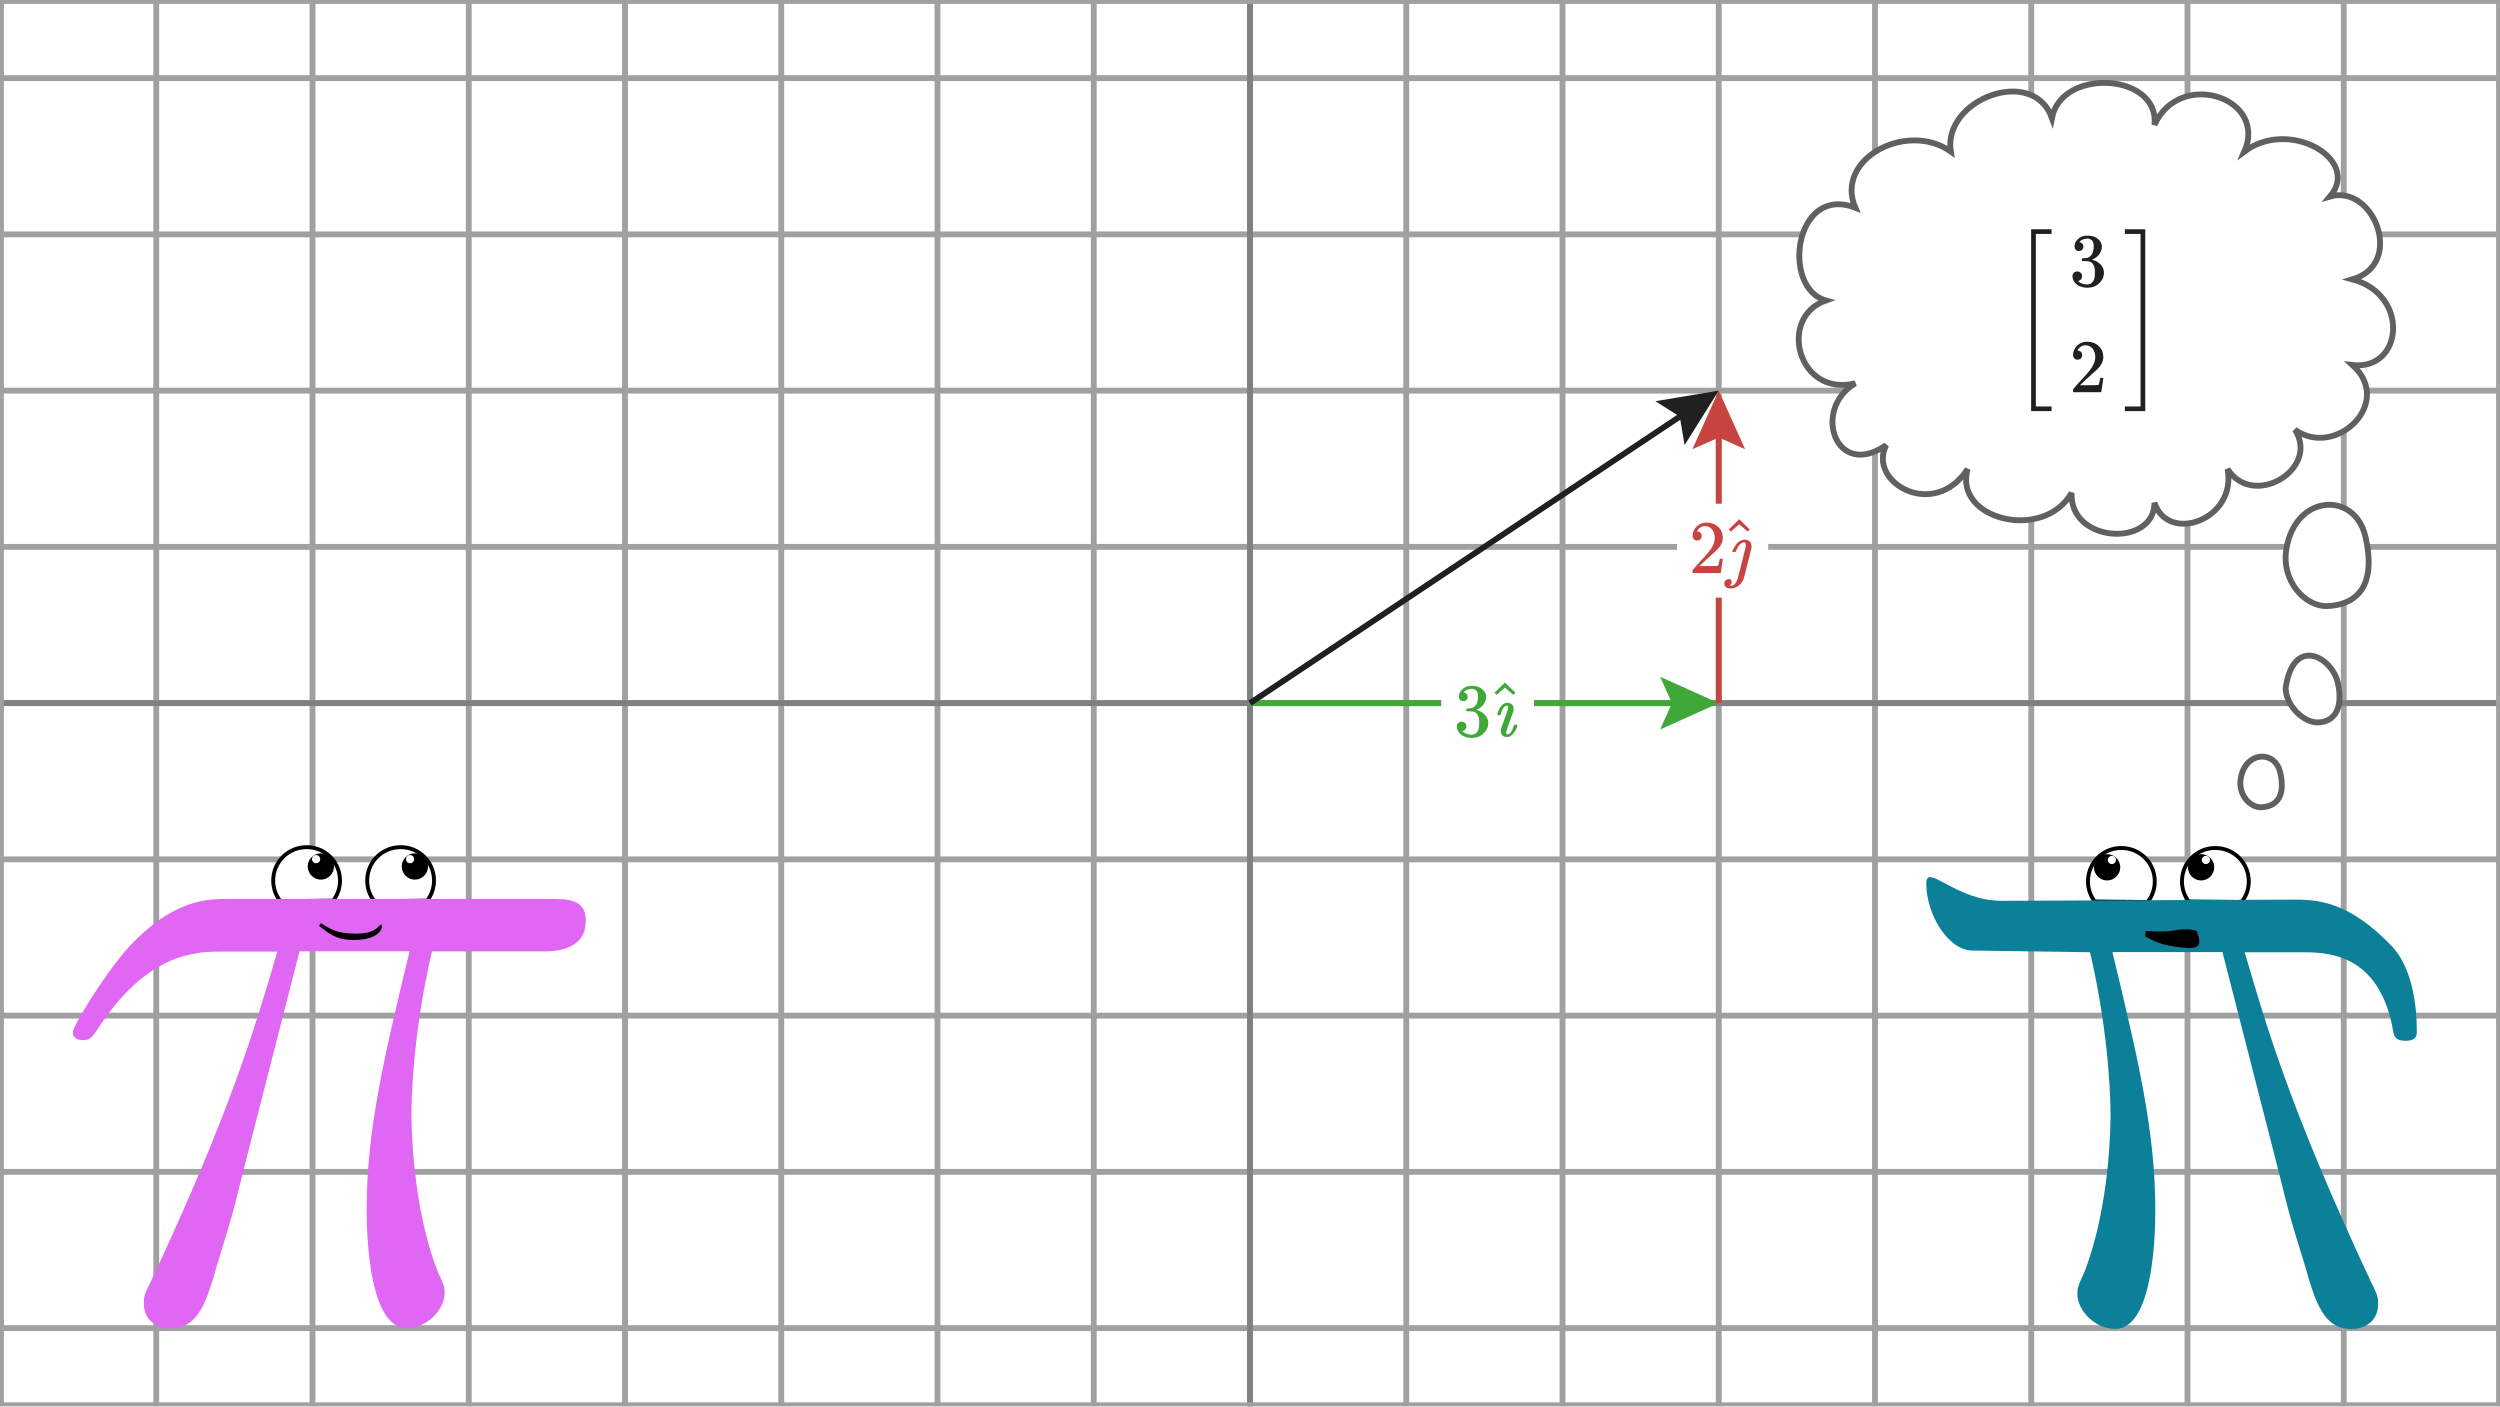
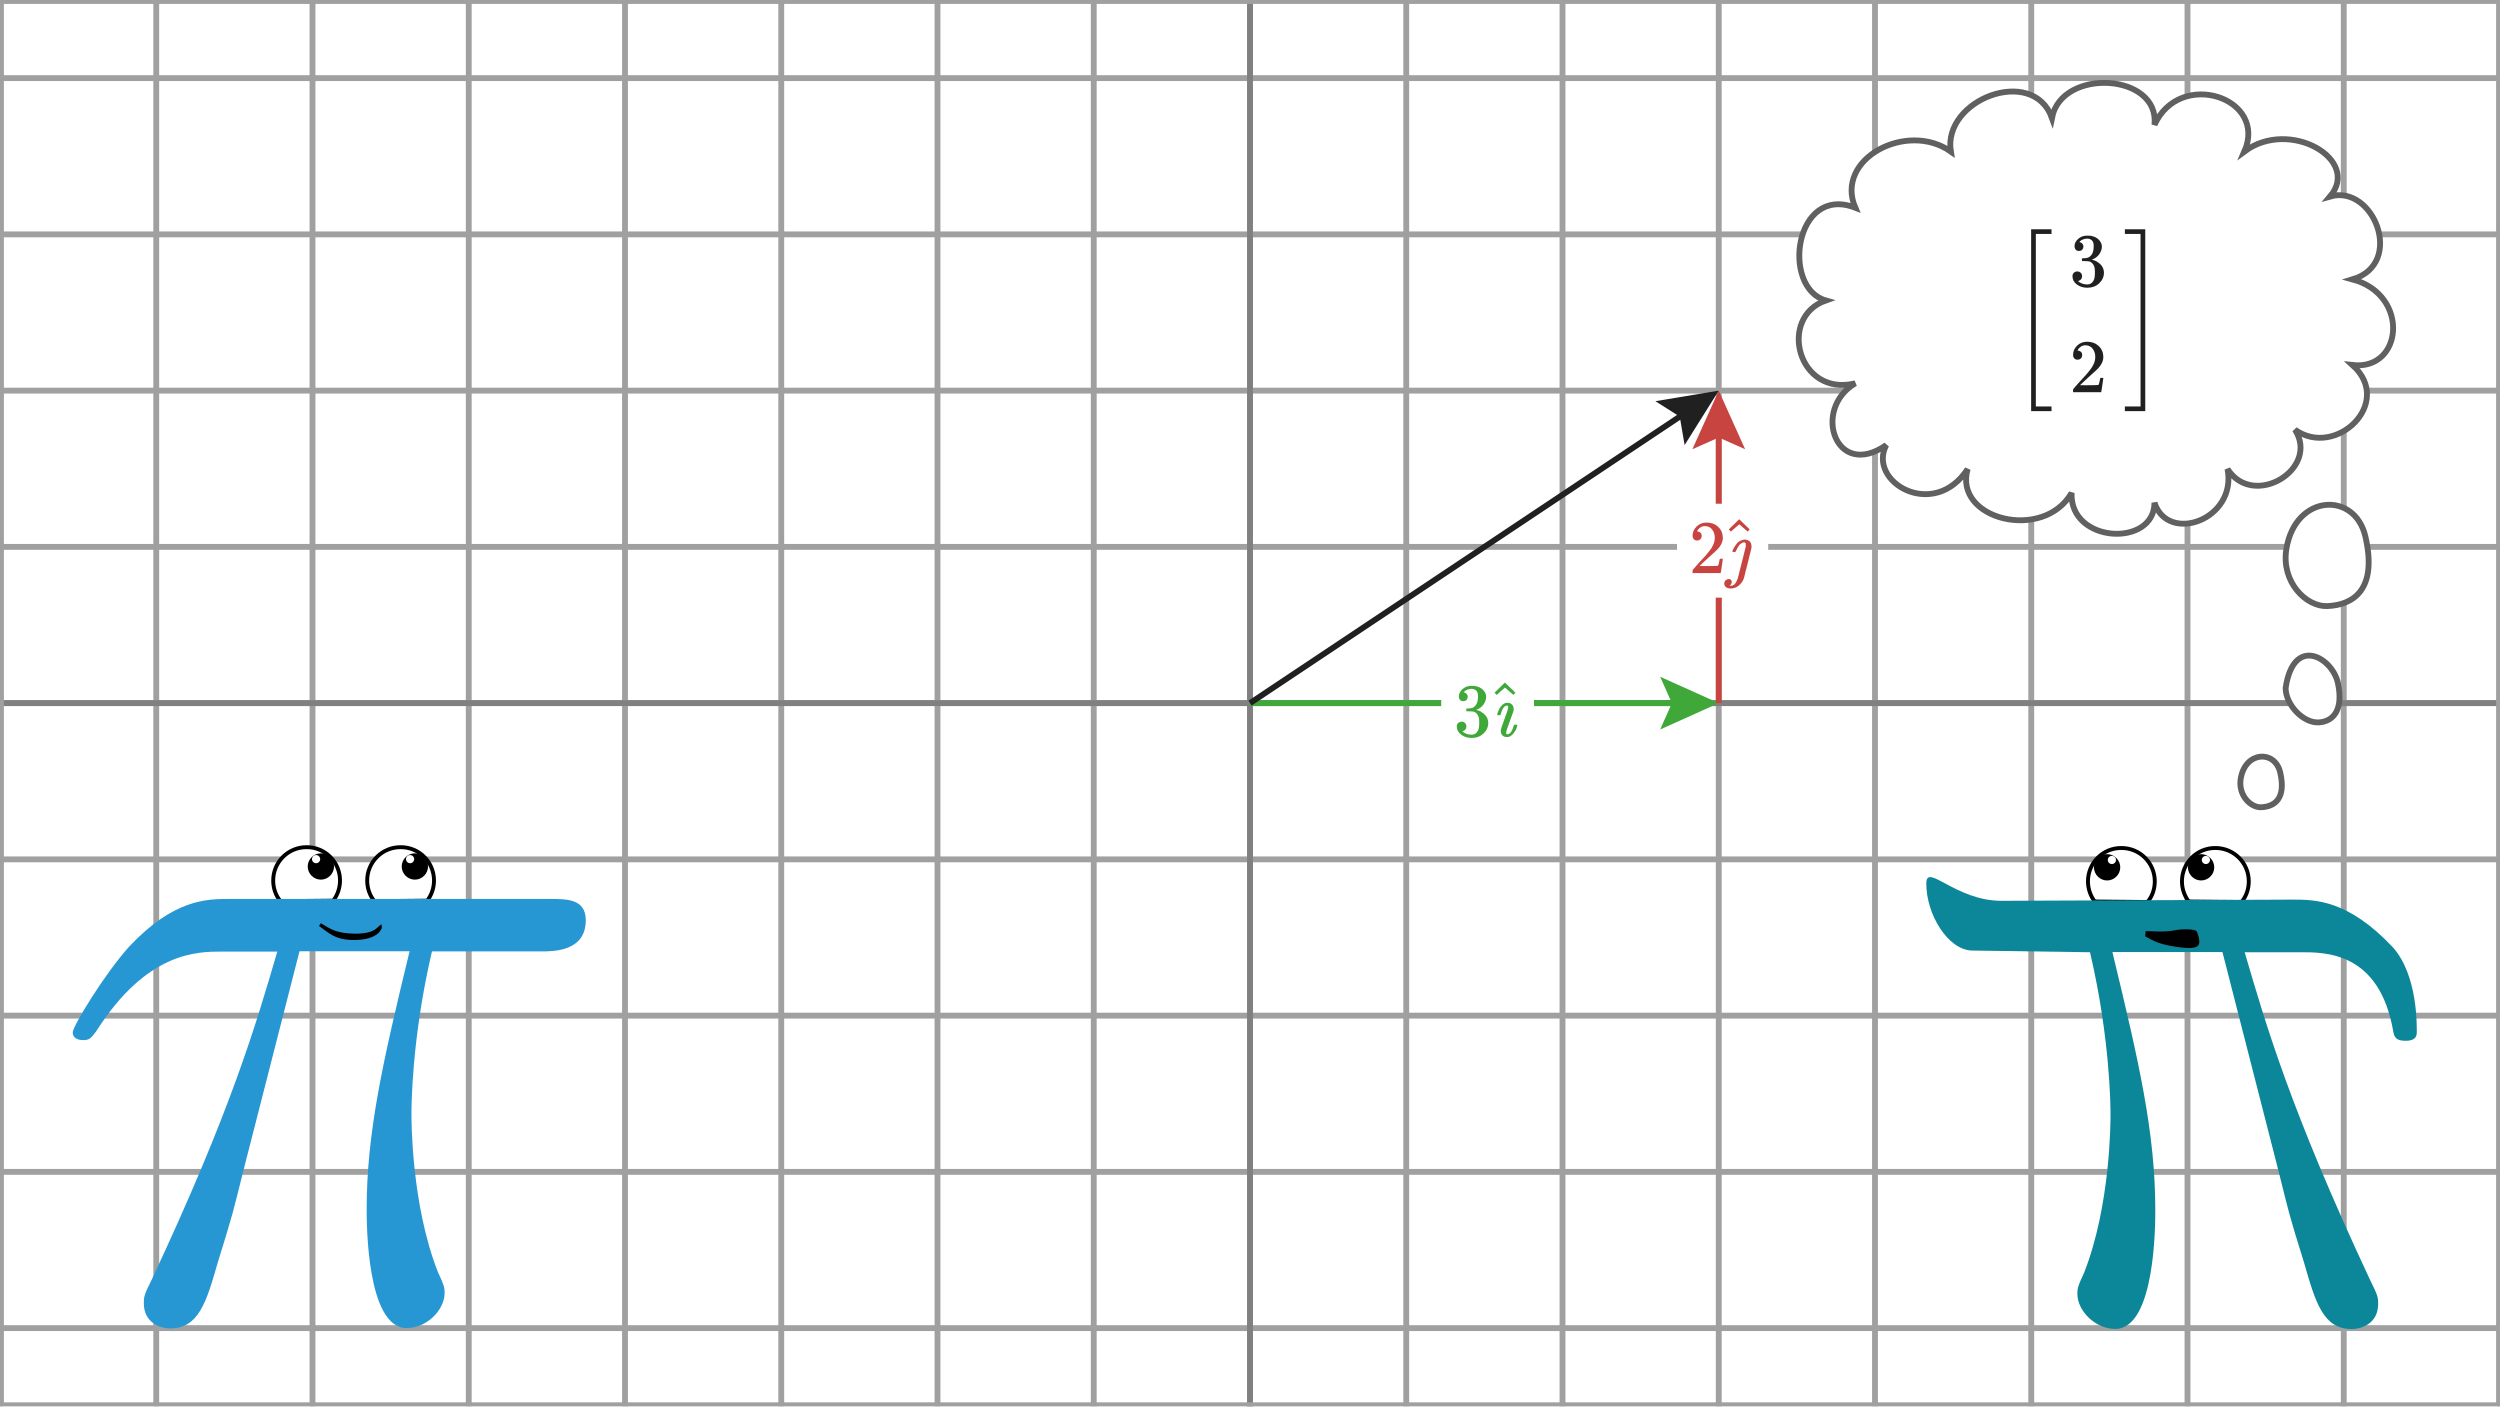
<svg xmlns="http://www.w3.org/2000/svg" width="640" height="360" viewBox="0 0 640 360" fill="none">
  <g clip-path="url(#clip0_1365_11377)">
    <path d="M640 0H0V360H640V0Z" fill="white" />
    <g clip-path="url(#clip1_1365_11377)">
      <path d="M0 20H640" stroke="#A0A0A0" stroke-width="1.5" />
      <path d="M0 60H640" stroke="#A0A0A0" stroke-width="1.5" />
      <path d="M0 100H640" stroke="#A0A0A0" stroke-width="1.5" />
      <path d="M0 140H640" stroke="#A0A0A0" stroke-width="1.5" />
      <path d="M0 180H640" stroke="#A0A0A0" stroke-width="1.5" />
      <path d="M0 220H640" stroke="#A0A0A0" stroke-width="1.5" />
      <path d="M0 260H640" stroke="#A0A0A0" stroke-width="1.5" />
      <path d="M0 300H640" stroke="#A0A0A0" stroke-width="1.5" />
      <path d="M0 340H640" stroke="#A0A0A0" stroke-width="1.5" />
      <path d="M0 0V360" stroke="#A0A0A0" stroke-width="1.5" />
      <path d="M40 0V360" stroke="#A0A0A0" stroke-width="1.5" />
      <path d="M80 0V360" stroke="#A0A0A0" stroke-width="1.5" />
      <path d="M120 0V360" stroke="#A0A0A0" stroke-width="1.5" />
      <path d="M160 0V360" stroke="#A0A0A0" stroke-width="1.5" />
      <path d="M200 0V360" stroke="#A0A0A0" stroke-width="1.5" />
      <path d="M240 0V360" stroke="#A0A0A0" stroke-width="1.5" />
      <path d="M280 0V360" stroke="#A0A0A0" stroke-width="1.5" />
      <path d="M320 0V360" stroke="#A0A0A0" stroke-width="1.5" />
      <path d="M360 0V360" stroke="#A0A0A0" stroke-width="1.5" />
      <path d="M400 0V360" stroke="#A0A0A0" stroke-width="1.5" />
      <path d="M440 0V360" stroke="#A0A0A0" stroke-width="1.5" />
      <path d="M480 0V360" stroke="#A0A0A0" stroke-width="1.5" />
      <path d="M520 0V360" stroke="#A0A0A0" stroke-width="1.5" />
      <path d="M560 0V360" stroke="#A0A0A0" stroke-width="1.5" />
      <path d="M600 0V360" stroke="#A0A0A0" stroke-width="1.5" />
      <path d="M640 0V360" stroke="#A0A0A0" stroke-width="1.5" />
    </g>
    <path d="M0 180H640" stroke="#808080" stroke-width="1.5" />
    <path d="M320 0V360" stroke="#808080" stroke-width="1.5" />
    <path d="M640 0H0V360H640V0Z" stroke="#A0A0A0" stroke-width="2" />
    <path d="M425 173.25L440 180L425 186.75L428 180L425 173.25Z" fill="#40A839" />
    <path d="M320 180H436" stroke="#40A839" stroke-width="1.5" />
    <path d="M433.25 115L440 100L446.75 115L440 112L433.25 115Z" fill="#C74440" />
    <path d="M440 180V104" stroke="#C74440" stroke-width="1.5" />
    <path d="M423.775 102.704L440 100L431.263 113.937L430.015 106.656L423.775 102.704Z" fill="#202020" />
    <path d="M320 180L436.672 102.219" stroke="#202020" stroke-width="1.5" />
    <path d="M452.657 128.954H429.318V152.998H452.657V128.954Z" fill="white" />
    <g clip-path="url(#clip2_1365_11377)">
      <path d="M434.446 138.375C434.097 138.375 433.818 138.259 433.611 138.026C433.404 137.793 433.301 137.508 433.301 137.172C433.301 136.253 433.644 135.457 434.33 134.785C435.015 134.112 435.869 133.775 436.891 133.775C438.069 133.775 439.052 134.138 439.841 134.862C440.631 135.587 441.032 136.525 441.045 137.676C441.045 138.233 440.915 138.763 440.657 139.268C440.398 139.772 440.087 140.212 439.725 140.588C439.363 140.963 438.845 141.442 438.172 142.024C437.707 142.425 437.06 143.02 436.232 143.809L435.086 144.896L436.561 144.916C438.593 144.916 439.673 144.883 439.803 144.819C439.893 144.793 440.048 144.217 440.268 143.091V143.033H441.045V143.091C441.032 143.13 440.948 143.719 440.792 144.857C440.637 145.996 440.54 146.591 440.501 146.643V146.701H433.301V146.332V146.1C433.301 146.009 433.34 145.912 433.417 145.808C433.495 145.705 433.689 145.478 434 145.129C434.375 144.715 434.698 144.353 434.97 144.042C435.086 143.913 435.306 143.674 435.63 143.324C435.953 142.975 436.173 142.735 436.29 142.606C436.406 142.477 436.594 142.263 436.853 141.966C437.111 141.668 437.293 141.448 437.396 141.306C437.5 141.163 437.648 140.969 437.842 140.723C438.036 140.478 438.172 140.271 438.25 140.102C438.328 139.934 438.425 139.747 438.541 139.54C438.658 139.333 438.742 139.126 438.793 138.919C438.845 138.711 438.89 138.517 438.929 138.336C438.968 138.155 438.987 137.942 438.987 137.696C438.987 136.881 438.768 136.175 438.328 135.58C437.888 134.985 437.26 134.688 436.445 134.688C436.018 134.688 435.643 134.798 435.319 135.017C434.996 135.237 434.769 135.451 434.64 135.658C434.511 135.865 434.446 135.988 434.446 136.027C434.446 136.04 434.478 136.046 434.543 136.046C434.776 136.046 435.015 136.137 435.261 136.318C435.507 136.499 435.63 136.797 435.63 137.211C435.63 137.534 435.526 137.806 435.319 138.026C435.112 138.246 434.821 138.362 434.446 138.375Z" fill="#C74440" />
      <path d="M443.49 141.189C443.49 141.189 443.49 141.17 443.49 141.131C443.49 141.092 443.529 140.976 443.607 140.781C443.684 140.587 443.814 140.342 443.995 140.044C444.176 139.746 444.383 139.449 444.616 139.151C444.849 138.854 445.153 138.614 445.528 138.433C445.903 138.252 446.291 138.148 446.693 138.123C447.119 138.148 447.508 138.291 447.857 138.549C448.206 138.808 448.381 139.261 448.381 139.908V140.257L447.43 144.1C447.288 144.644 447.126 145.271 446.945 145.983C446.764 146.694 446.634 147.225 446.557 147.574C446.479 147.924 446.427 148.105 446.401 148.118C446.181 148.765 445.774 149.347 445.179 149.864C444.584 150.382 443.885 150.647 443.083 150.66C442.487 150.66 442.041 150.511 441.743 150.214C441.523 149.994 441.414 149.729 441.414 149.418C441.414 149.056 441.53 148.771 441.763 148.564C441.996 148.357 442.261 148.247 442.559 148.234C442.83 148.234 443.024 148.312 443.141 148.467C443.257 148.622 443.322 148.771 443.335 148.913C443.335 149.327 443.154 149.664 442.791 149.923L442.889 149.942H443.18H443.199C443.872 149.942 444.422 149.34 444.849 148.137C444.888 148.021 445.23 146.675 445.877 144.1C446.524 141.525 446.867 140.147 446.906 139.966C446.919 139.889 446.925 139.74 446.925 139.52C446.925 139.365 446.919 139.248 446.906 139.171C446.893 139.093 446.854 139.022 446.79 138.957C446.725 138.892 446.628 138.854 446.498 138.841C446.162 138.841 445.806 139.015 445.431 139.365C445.198 139.598 445.004 139.863 444.849 140.16C444.693 140.458 444.571 140.71 444.48 140.917C444.389 141.124 444.331 141.241 444.305 141.267C444.279 141.293 444.157 141.305 443.937 141.305H443.607C443.529 141.228 443.49 141.17 443.49 141.131V141.189Z" fill="#C74440" />
      <path d="M442.578 135.522L445.237 132.921L445.392 133.077C447.074 134.681 447.915 135.496 447.915 135.522L447.411 136.085C447.385 136.072 447.01 135.749 446.285 135.115L445.256 134.222L444.189 135.134C444.021 135.276 443.852 135.425 443.684 135.58C443.516 135.736 443.38 135.859 443.277 135.949L443.121 136.066C443.096 136.091 442.999 136.001 442.83 135.794L442.578 135.522Z" fill="#C74440" />
    </g>
    <path d="M392.707 170.761H368.951V191.191H392.707V170.761Z" fill="white" />
    <g clip-path="url(#clip3_1365_11377)">
      <path d="M374.586 179.502C374.237 179.502 373.965 179.392 373.771 179.172C373.577 178.952 373.474 178.667 373.461 178.318C373.461 177.606 373.771 176.972 374.392 176.416C375.013 175.86 375.764 175.581 376.644 175.581C377.096 175.581 377.381 175.588 377.497 175.601C378.455 175.756 379.186 176.099 379.69 176.629C380.195 177.16 380.454 177.736 380.467 178.357C380.467 179.029 380.247 179.683 379.807 180.317C379.367 180.951 378.759 181.41 377.983 181.695L377.924 181.733C377.924 181.746 377.983 181.766 378.099 181.792C378.216 181.818 378.403 181.876 378.662 181.966C378.921 182.057 379.166 182.193 379.399 182.374C380.46 183.06 380.991 183.965 380.991 185.091C380.991 186.113 380.59 187.006 379.787 187.769C378.985 188.532 377.97 188.914 376.741 188.914C375.706 188.914 374.813 188.636 374.062 188.08C373.312 187.523 372.937 186.818 372.937 185.964C372.937 185.602 373.053 185.311 373.286 185.091C373.519 184.871 373.81 184.754 374.159 184.742C374.522 184.742 374.819 184.858 375.052 185.091C375.285 185.324 375.401 185.615 375.401 185.964C375.401 186.106 375.382 186.236 375.343 186.352C375.304 186.469 375.259 186.572 375.207 186.663C375.156 186.753 375.084 186.831 374.994 186.896C374.903 186.96 374.826 187.012 374.761 187.051C374.696 187.09 374.632 187.116 374.567 187.129C374.502 187.142 374.451 187.161 374.412 187.187L374.334 187.206C374.994 187.788 375.796 188.08 376.741 188.08C377.452 188.08 377.989 187.737 378.351 187.051C378.571 186.624 378.681 185.971 378.681 185.091V184.703C378.681 183.474 378.267 182.652 377.439 182.238C377.245 182.16 376.851 182.115 376.255 182.102L375.44 182.083L375.382 182.044C375.356 182.005 375.343 181.902 375.343 181.733C375.343 181.501 375.395 181.384 375.499 181.384C375.861 181.384 376.236 181.352 376.624 181.287C377.064 181.222 377.465 180.951 377.827 180.472C378.19 179.993 378.371 179.269 378.371 178.298V178.143C378.371 177.406 378.144 176.895 377.692 176.61C377.407 176.429 377.103 176.338 376.779 176.338C376.365 176.338 375.984 176.409 375.634 176.552C375.285 176.694 375.039 176.843 374.897 176.998C374.755 177.153 374.683 177.231 374.683 177.231H374.742C374.78 177.244 374.832 177.257 374.897 177.27C374.962 177.283 375.026 177.315 375.091 177.367C375.156 177.419 375.233 177.464 375.324 177.503C375.414 177.541 375.479 177.613 375.518 177.716C375.557 177.82 375.608 177.917 375.673 178.007C375.738 178.098 375.757 178.227 375.731 178.395C375.731 178.68 375.641 178.932 375.46 179.152C375.279 179.372 374.987 179.489 374.586 179.502Z" fill="#40A839" />
      <path d="M383.281 182.918C383.281 182.853 383.326 182.685 383.417 182.413C383.507 182.141 383.643 181.824 383.824 181.462C384.005 181.1 384.258 180.77 384.581 180.472C384.905 180.175 385.254 179.994 385.629 179.929H385.978C386.418 179.929 386.781 180.071 387.065 180.356C387.35 180.641 387.499 181.042 387.512 181.559C387.499 181.805 387.473 181.98 387.434 182.083C387.395 182.187 387.11 182.976 386.58 184.451C385.907 186.21 385.571 187.258 385.571 187.595C385.571 187.854 385.674 187.983 385.881 187.983C386.127 187.983 386.373 187.873 386.619 187.653C386.955 187.291 387.246 186.689 387.492 185.848C387.531 185.693 387.563 185.602 387.589 185.576C387.615 185.551 387.706 185.531 387.861 185.518H387.977C388.107 185.518 388.191 185.518 388.23 185.518C388.268 185.518 388.314 185.538 388.365 185.576C388.417 185.615 388.437 185.661 388.424 185.712C388.424 185.842 388.359 186.088 388.23 186.45C388.1 186.812 387.854 187.226 387.492 187.692C387.13 188.158 386.716 188.475 386.25 188.643C386.147 188.669 385.991 188.682 385.784 188.682C385.215 188.682 384.807 188.52 384.562 188.196C384.316 187.873 384.193 187.511 384.193 187.11C384.193 186.76 384.51 185.751 385.144 184.082C385.778 182.413 386.101 181.397 386.114 181.035C386.114 180.88 386.095 180.776 386.056 180.725C386.017 180.673 385.92 180.641 385.765 180.628C385.403 180.654 385.099 180.854 384.853 181.229C384.607 181.605 384.426 182.006 384.309 182.433C384.193 182.859 384.115 183.073 384.076 183.073C384.064 183.086 383.941 183.092 383.708 183.092H383.397C383.32 183.015 383.281 182.957 383.281 182.918Z" fill="#40A839" />
      <path d="M382.605 177.329L385.264 174.728L385.419 174.883C387.101 176.488 387.942 177.303 387.942 177.329L387.438 177.892C387.412 177.879 387.037 177.555 386.312 176.921L385.284 176.029L384.216 176.941C384.048 177.083 383.88 177.232 383.712 177.387C383.543 177.542 383.408 177.665 383.304 177.756L383.149 177.872C383.123 177.898 383.026 177.808 382.858 177.6L382.605 177.329Z" fill="#40A839" />
    </g>
    <path d="M560.417 230.781L560.308 230.78L560.243 230.693C559.209 229.299 558.581 227.504 558.581 225.619C558.581 220.905 562.397 217.043 567.157 217.087C571.871 217.088 575.688 220.904 575.688 225.619C575.688 227.545 575.061 229.434 573.886 230.834L573.82 230.913L573.717 230.912L560.417 230.781Z" fill="white" stroke="black" />
    <path d="M536.354 230.781L536.246 230.78L536.18 230.693C535.147 229.299 534.519 227.504 534.519 225.619C534.519 220.905 538.334 217.043 543.095 217.087C547.809 217.088 551.625 220.904 551.625 225.619C551.625 227.545 550.998 229.434 549.824 230.834L549.757 230.913L549.654 230.912L536.354 230.781Z" fill="white" stroke="black" />
    <path d="M564.75 219.1C565.319 219.143 565.756 219.581 565.756 220.15C565.756 220.718 565.275 221.2 564.706 221.2C564.137 221.2 563.656 220.718 563.656 220.15C563.656 219.581 564.137 219.1 564.706 219.1H564.75L563.481 218.662C561.6 218.662 560.112 220.193 560.112 222.031C560.112 223.868 561.644 225.4 563.481 225.4C565.319 225.4 566.85 223.868 566.85 222.031C566.85 220.193 565.319 218.662 563.481 218.662" fill="black" />
    <path d="M540.687 219.1C541.256 219.143 541.694 219.581 541.694 220.15C541.694 220.718 541.212 221.2 540.644 221.2C540.075 221.2 539.594 220.718 539.594 220.15C539.594 219.581 540.075 219.1 540.644 219.1H540.687L539.419 218.662C537.537 218.662 536.05 220.193 536.05 222.031C536.05 223.868 537.581 225.4 539.419 225.4C541.256 225.4 542.787 223.868 542.787 222.031C542.787 220.193 541.256 218.662 539.419 218.662" fill="black" />
-     <path d="M568.95 243.732H540.775C547.513 271.644 551.756 289.844 551.756 309.794C551.756 313.294 551.756 340.2 541.519 340.2C536.269 340.2 531.806 335.475 531.806 331.232C531.806 330.007 531.806 329.482 533.556 325.763C540.294 308.569 540.294 287.132 540.294 285.382C540.294 283.894 540.294 266.175 535.044 243.775L504.769 243.338C498.731 243.163 493.131 234.194 493.131 226.188C493.131 220.719 500.525 230.607 512.381 230.607L586.888 230.3C592.619 230.3 601.106 230.3 612.569 242.507C619.044 249.725 618.694 262.938 618.694 264.425C618.694 265.913 617.469 266.438 615.937 266.438C614.187 266.438 613.006 266.132 612.7 264.207C609.2 243.513 595.113 243.775 588.856 243.775H574.638C580.106 262.457 586.363 284.157 606.794 327.775C608.806 331.757 608.806 332.282 608.806 333.769C608.806 339.019 604.3 340.244 602.069 340.244C594.85 340.244 592.837 333.769 589.862 323.313C585.881 310.582 585.881 310.1 583.388 300.125L568.95 243.732Z" fill="#0C7F99" />
+     <path d="M568.95 243.732H540.775C547.513 271.644 551.756 289.844 551.756 309.794C551.756 313.294 551.756 340.2 541.519 340.2C536.269 340.2 531.806 335.475 531.806 331.232C531.806 330.007 531.806 329.482 533.556 325.763C540.294 308.569 540.294 287.132 540.294 285.382C540.294 283.894 540.294 266.175 535.044 243.775L504.769 243.338C498.731 243.163 493.131 234.194 493.131 226.188C493.131 220.719 500.525 230.607 512.381 230.607L586.888 230.3C592.619 230.3 601.106 230.3 612.569 242.507C619.044 249.725 618.694 262.938 618.694 264.425C618.694 265.913 617.469 266.438 615.937 266.438C614.188 266.438 613.006 266.132 612.7 264.207C609.2 243.513 595.113 243.775 588.856 243.775H574.638C580.106 262.457 586.363 284.157 606.794 327.775C608.806 331.757 608.806 332.282 608.806 333.769C608.806 339.019 604.3 340.244 602.069 340.244C594.85 340.244 592.837 333.769 589.862 323.313C585.881 310.582 585.881 310.1 583.388 300.125L568.95 243.732Z" fill="#0C8699" />
    <path d="M562.869 239.882C563.088 241.282 563.788 243.163 558.756 242.594C552.85 241.938 551.363 240.888 549.175 239.707L549.306 238.35C550.925 238.394 554.338 238.657 556.613 238.175C558.45 237.782 562.213 237.738 562.431 238.569" fill="black" />
-     <path d="M499.41 38.801C488.263 30.891 469.566 40.599 474.959 53.184C459.426 47.143 455.902 73.679 467.408 76.915C455.039 81.23 460.217 101.726 474.959 98.13C463.741 104.746 469.925 122.94 482.87 113.951C477.98 123.444 495.095 133.368 503.725 120.064C499.985 133.008 523.141 138.761 530.333 126.176C529.757 139.121 551.547 140.199 551.547 128.693C554.999 139.336 572.762 133.008 570.245 120.064C576.861 130.419 593.976 120.064 587.504 109.996C597.859 117.475 613.033 103.164 602.246 93.456C615.19 94.894 616.988 75.477 602.246 71.522C615.766 67.495 607.64 47.071 596.493 50.307C604.547 40.815 586.066 30.172 574.559 38.801C580.6 24.994 558.019 17.587 551.547 31.97C552.985 18.738 527.816 17.227 525.299 30.172C520.409 16.652 497.252 25.497 499.41 38.801Z" fill="white" stroke="#606060" stroke-width="1.5" />
-     <path d="M598.511 174.879C597.108 168.33 587.168 162.476 585.121 176.118C585.121 180.398 589.623 185.17 593.599 184.936C597.575 184.702 599.914 181.427 598.511 174.879Z" fill="white" stroke="#606060" stroke-width="1.5" />
-     <path d="M605.543 137.365C602.843 125.686 587.663 126.44 585.322 140.46C583.887 149.048 590.44 155.369 595.748 155.162C602.383 154.904 608.702 151.035 605.543 137.365Z" fill="white" stroke="#606060" stroke-width="1.5" />
+     <path d="M499.41 38.801C488.263 30.89 469.566 40.599 474.959 53.184C459.426 47.143 455.902 73.679 467.408 76.915C455.039 81.23 460.217 101.725 474.959 98.129C463.741 104.746 469.925 122.94 482.87 113.95C477.98 123.443 495.095 133.367 503.725 120.063C499.985 133.008 523.141 138.761 530.333 126.176C529.757 139.12 551.547 140.199 551.547 128.693C554.999 139.336 572.762 133.008 570.245 120.063C576.861 130.419 593.976 120.063 587.504 109.995C597.859 117.474 613.033 103.163 602.246 93.455C615.19 94.893 616.988 75.477 602.246 71.522C615.766 67.494 607.64 47.071 596.493 50.307C604.547 40.814 586.066 30.171 574.559 38.801C580.6 24.993 558.019 17.586 551.547 31.969C552.985 18.737 527.816 17.227 525.299 30.171C520.409 16.651 497.252 25.497 499.41 38.801Z" fill="white" stroke="#606060" stroke-width="1.5" />
+     <path d="M598.511 174.878C597.108 168.329 587.168 162.475 585.121 176.117C585.121 180.397 589.623 185.169 593.599 184.935C597.575 184.701 599.914 181.426 598.511 174.878Z" fill="white" stroke="#606060" stroke-width="1.5" />
+     <path d="M605.543 137.364C602.843 125.685 587.663 126.439 585.322 140.459C583.887 149.047 590.44 155.368 595.748 155.161C602.383 154.903 608.702 151.034 605.543 137.364Z" fill="white" stroke="#606060" stroke-width="1.5" />
    <path d="M583.737 197.757C582.387 191.918 574.797 192.295 573.626 199.305C572.909 203.599 576.185 206.759 578.839 206.656C582.157 206.527 585.316 204.592 583.737 197.757Z" fill="white" stroke="#606060" stroke-width="1.5" />
    <path d="M553.77 54.684H516.053V108.053H553.77V54.684Z" fill="white" />
    <g clip-path="url(#clip4_1365_11377)">
      <path d="M519.97 105.254V58.684H525.192V59.888H521.174V104.05H525.192V105.254H519.97Z" fill="#202020" />
-       <path d="M532.2 64.246C531.851 64.246 531.579 64.136 531.385 63.916C531.191 63.696 531.087 63.411 531.074 63.062C531.074 62.35 531.385 61.716 532.006 61.159C532.627 60.603 533.378 60.324 534.258 60.324C534.711 60.324 534.995 60.331 535.112 60.344C536.07 60.499 536.801 60.842 537.305 61.373C537.81 61.903 538.069 62.479 538.082 63.1C538.082 63.773 537.862 64.427 537.422 65.061C536.982 65.695 536.374 66.155 535.597 66.439L535.539 66.478C535.539 66.491 535.597 66.51 535.714 66.536C535.83 66.562 536.018 66.621 536.277 66.711C536.535 66.802 536.781 66.938 537.014 67.119C538.075 67.805 538.606 68.71 538.606 69.836C538.606 70.859 538.205 71.752 537.402 72.515C536.6 73.279 535.584 73.661 534.355 73.661C533.319 73.661 532.426 73.382 531.676 72.826C530.925 72.269 530.55 71.564 530.55 70.71C530.55 70.348 530.666 70.056 530.899 69.836C531.132 69.616 531.424 69.5 531.773 69.487C532.135 69.487 532.433 69.603 532.666 69.836C532.899 70.069 533.015 70.361 533.015 70.71C533.015 70.852 532.996 70.982 532.957 71.098C532.918 71.215 532.873 71.318 532.821 71.409C532.769 71.499 532.698 71.577 532.608 71.642C532.517 71.707 532.439 71.758 532.375 71.797C532.31 71.836 532.245 71.862 532.181 71.875C532.116 71.888 532.064 71.907 532.025 71.933L531.948 71.952C532.608 72.535 533.41 72.826 534.355 72.826C535.067 72.826 535.604 72.483 535.966 71.797C536.186 71.37 536.296 70.716 536.296 69.836V69.448C536.296 68.219 535.882 67.397 535.054 66.983C534.859 66.905 534.465 66.86 533.869 66.847L533.054 66.828L532.996 66.789C532.97 66.75 532.957 66.646 532.957 66.478C532.957 66.245 533.009 66.129 533.112 66.129C533.475 66.129 533.85 66.096 534.238 66.032C534.678 65.967 535.079 65.695 535.442 65.216C535.804 64.737 535.985 64.013 535.985 63.042V62.887C535.985 62.149 535.759 61.638 535.306 61.353C535.021 61.172 534.717 61.081 534.394 61.081C533.979 61.081 533.598 61.153 533.248 61.295C532.899 61.437 532.653 61.586 532.511 61.742C532.368 61.897 532.297 61.974 532.297 61.974H532.355C532.394 61.987 532.446 62 532.511 62.013C532.575 62.026 532.64 62.059 532.705 62.11C532.769 62.162 532.847 62.207 532.938 62.246C533.028 62.285 533.093 62.356 533.132 62.46C533.171 62.563 533.222 62.66 533.287 62.751C533.352 62.842 533.371 62.971 533.345 63.139C533.345 63.424 533.255 63.676 533.074 63.896C532.892 64.116 532.601 64.233 532.2 64.246Z" fill="#202020" />
-       <path d="M531.851 92.083C531.501 92.083 531.223 91.966 531.016 91.733C530.809 91.5 530.705 91.216 530.705 90.879C530.705 89.96 531.048 89.165 531.734 88.492C532.42 87.819 533.274 87.482 534.297 87.482C535.474 87.482 536.458 87.844 537.247 88.569C538.037 89.294 538.438 90.232 538.451 91.384C538.451 91.94 538.321 92.471 538.063 92.976C537.804 93.481 537.493 93.921 537.131 94.296C536.768 94.671 536.251 95.15 535.578 95.732C535.112 96.133 534.465 96.729 533.637 97.518L532.491 98.605L533.967 98.625C535.998 98.625 537.079 98.592 537.208 98.528C537.299 98.502 537.454 97.926 537.674 96.8V96.742H538.451V96.8C538.438 96.839 538.354 97.428 538.198 98.567C538.043 99.705 537.946 100.301 537.907 100.352V100.411H530.705V100.042V99.809C530.705 99.718 530.744 99.621 530.822 99.518C530.899 99.414 531.094 99.188 531.404 98.838C531.779 98.424 532.103 98.062 532.375 97.751C532.491 97.622 532.711 97.382 533.035 97.033C533.358 96.683 533.578 96.444 533.695 96.315C533.811 96.185 533.999 95.972 534.258 95.674C534.517 95.376 534.698 95.156 534.801 95.014C534.905 94.872 535.054 94.678 535.248 94.432C535.442 94.186 535.578 93.979 535.655 93.811C535.733 93.642 535.83 93.455 535.947 93.248C536.063 93.04 536.147 92.833 536.199 92.626C536.251 92.419 536.296 92.225 536.335 92.044C536.374 91.863 536.393 91.649 536.393 91.403C536.393 90.588 536.173 89.883 535.733 89.287C535.293 88.692 534.665 88.394 533.85 88.394C533.423 88.394 533.048 88.504 532.724 88.725C532.401 88.945 532.174 89.158 532.045 89.365C531.915 89.572 531.851 89.695 531.851 89.734C531.851 89.747 531.883 89.753 531.948 89.753C532.181 89.753 532.42 89.844 532.666 90.025C532.912 90.206 533.035 90.504 533.035 90.918C533.035 91.242 532.931 91.513 532.724 91.733C532.517 91.953 532.226 92.07 531.851 92.083Z" fill="#202020" />
+       <path d="M532.2 64.245C531.851 64.245 531.579 64.135 531.385 63.915C531.191 63.695 531.087 63.41 531.074 63.061C531.074 62.349 531.385 61.715 532.006 61.159C532.627 60.602 533.378 60.324 534.258 60.324C534.711 60.324 534.995 60.33 535.112 60.343C536.07 60.499 536.801 60.842 537.305 61.372C537.81 61.903 538.069 62.479 538.082 63.1C538.082 63.773 537.862 64.426 537.422 65.061C536.982 65.695 536.374 66.154 535.597 66.439L535.539 66.478C535.539 66.491 535.597 66.51 535.714 66.536C535.83 66.562 536.018 66.62 536.277 66.711C536.535 66.801 536.781 66.937 537.014 67.118C538.075 67.804 538.606 68.71 538.606 69.836C538.606 70.858 538.205 71.751 537.402 72.515C536.6 73.278 535.584 73.66 534.355 73.66C533.319 73.66 532.426 73.382 531.676 72.825C530.925 72.269 530.55 71.564 530.55 70.71C530.55 70.347 530.666 70.056 530.899 69.836C531.132 69.616 531.424 69.499 531.773 69.487C532.135 69.487 532.433 69.603 532.666 69.836C532.899 70.069 533.015 70.36 533.015 70.71C533.015 70.852 532.996 70.981 532.957 71.098C532.918 71.214 532.873 71.318 532.821 71.408C532.769 71.499 532.698 71.577 532.608 71.641C532.517 71.706 532.439 71.758 532.375 71.797C532.31 71.835 532.245 71.861 532.181 71.874C532.116 71.887 532.064 71.907 532.025 71.933L531.948 71.952C532.608 72.534 533.41 72.825 534.355 72.825C535.067 72.825 535.604 72.483 535.966 71.797C536.186 71.37 536.296 70.716 536.296 69.836V69.448C536.296 68.218 535.882 67.397 535.054 66.982C534.859 66.905 534.465 66.859 533.869 66.847L533.054 66.827L532.996 66.788C532.97 66.749 532.957 66.646 532.957 66.478C532.957 66.245 533.009 66.128 533.112 66.128C533.475 66.128 533.85 66.096 534.238 66.031C534.678 65.966 535.079 65.695 535.442 65.216C535.804 64.737 535.985 64.012 535.985 63.042V62.886C535.985 62.149 535.759 61.638 535.306 61.353C535.021 61.172 534.717 61.081 534.394 61.081C533.979 61.081 533.598 61.152 533.248 61.295C532.899 61.437 532.653 61.586 532.511 61.741C532.368 61.896 532.297 61.974 532.297 61.974H532.355C532.394 61.987 532.446 62 532.511 62.013C532.575 62.026 532.64 62.058 532.705 62.11C532.769 62.162 532.847 62.207 532.938 62.246C533.028 62.285 533.093 62.356 533.132 62.459C533.171 62.563 533.222 62.66 533.287 62.751C533.352 62.841 533.371 62.971 533.345 63.139C533.345 63.423 533.255 63.676 533.074 63.896C532.892 64.116 532.601 64.232 532.2 64.245Z" fill="#202020" />
+       <path d="M531.851 92.082C531.501 92.082 531.223 91.966 531.016 91.733C530.809 91.5 530.705 91.215 530.705 90.879C530.705 89.96 531.048 89.164 531.734 88.491C532.42 87.818 533.274 87.482 534.297 87.482C535.474 87.482 536.458 87.844 537.247 88.569C538.037 89.293 538.438 90.232 538.451 91.383C538.451 91.94 538.321 92.471 538.063 92.975C537.804 93.48 537.493 93.92 537.131 94.295C536.768 94.671 536.251 95.149 535.578 95.732C535.112 96.133 534.465 96.728 533.637 97.518L532.491 98.605L533.967 98.624C535.998 98.624 537.079 98.592 537.208 98.527C537.299 98.501 537.454 97.925 537.674 96.799V96.741H538.451V96.799C538.438 96.838 538.354 97.427 538.198 98.566C538.043 99.705 537.946 100.3 537.907 100.352V100.41H530.705V100.041V99.808C530.705 99.718 530.744 99.621 530.822 99.517C530.899 99.414 531.094 99.187 531.404 98.838C531.779 98.424 532.103 98.061 532.375 97.751C532.491 97.621 532.711 97.382 533.035 97.032C533.358 96.683 533.578 96.444 533.695 96.314C533.811 96.185 533.999 95.971 534.258 95.674C534.517 95.376 534.698 95.156 534.801 95.014C534.905 94.871 535.054 94.677 535.248 94.431C535.442 94.185 535.578 93.978 535.655 93.81C535.733 93.642 535.83 93.454 535.947 93.247C536.063 93.04 536.147 92.833 536.199 92.626C536.251 92.419 536.296 92.225 536.335 92.043C536.374 91.862 536.393 91.649 536.393 91.403C536.393 90.588 536.173 89.882 535.733 89.287C535.293 88.692 534.665 88.394 533.85 88.394C533.423 88.394 533.048 88.504 532.724 88.724C532.401 88.944 532.174 89.157 532.045 89.365C531.915 89.572 531.851 89.695 531.851 89.733C531.851 89.746 531.883 89.753 531.948 89.753C532.181 89.753 532.42 89.843 532.666 90.025C532.912 90.206 533.035 90.503 533.035 90.918C533.035 91.241 532.931 91.513 532.724 91.733C532.517 91.953 532.226 92.069 531.851 92.082Z" fill="#202020" />
      <path d="M543.964 59.888V58.684H549.186V105.254H543.964V104.05H547.982V59.888H543.964Z" fill="#202020" />
    </g>
    <path d="M85.208 230.57L85.317 230.569L85.382 230.482C86.415 229.088 87.044 227.293 87.044 225.408C87.044 220.694 83.228 216.832 78.468 216.876C73.754 216.877 69.938 220.693 69.938 225.408C69.938 227.334 70.564 229.223 71.739 230.623L71.805 230.702L71.908 230.701L85.208 230.57Z" fill="white" stroke="black" />
    <path d="M109.271 230.57L109.379 230.569L109.445 230.482C110.478 229.088 111.106 227.293 111.106 225.408C111.106 220.694 107.291 216.832 102.53 216.876C97.816 216.877 94 220.693 94 225.408C94 227.334 94.627 229.223 95.801 230.623L95.868 230.702L95.971 230.701L109.271 230.57Z" fill="white" stroke="black" />
    <path d="M80.875 218.889C80.306 218.932 79.868 219.37 79.868 219.939C79.868 220.507 80.35 220.989 80.918 220.989C81.487 220.989 81.968 220.507 81.968 219.939C81.968 219.37 81.487 218.889 80.918 218.889H80.875L82.143 218.451C84.025 218.451 85.512 219.982 85.512 221.82C85.512 223.657 83.981 225.189 82.143 225.189C80.306 225.189 78.775 223.657 78.775 221.82C78.775 219.982 80.306 218.451 82.143 218.451" fill="black" />
    <path d="M104.937 218.889C104.368 218.932 103.931 219.37 103.931 219.939C103.931 220.507 104.412 220.989 104.981 220.989C105.55 220.989 106.031 220.507 106.031 219.939C106.031 219.37 105.55 218.889 104.981 218.889H104.937L106.206 218.451C108.087 218.451 109.575 219.982 109.575 221.82C109.575 223.657 108.043 225.189 106.206 225.189C104.368 225.189 102.837 223.657 102.837 221.82C102.837 219.982 104.368 218.451 106.206 218.451" fill="black" />
-     <path d="M76.675 243.52H104.85C98.112 271.433 93.868 289.633 93.868 309.583C93.868 313.083 93.868 339.989 104.106 339.989C109.356 339.989 113.818 335.264 113.818 331.02C113.818 329.795 113.818 329.27 112.068 325.552C105.331 308.358 105.331 286.92 105.331 285.17C105.331 283.683 105.331 265.964 110.581 243.564H138.493C141.731 243.564 149.956 243.564 149.956 235.602C149.956 230.133 145.231 230.133 140.725 230.133H58.737C53.006 230.133 44.518 230.133 33.056 242.339C26.581 249.558 18.618 262.77 18.618 264.258C18.618 265.745 19.843 266.27 21.375 266.27C23.125 266.27 23.387 265.527 24.612 264.039C37.562 243.608 50.512 243.608 56.768 243.608H70.987C65.518 262.289 59.262 283.989 38.831 327.608C36.818 331.589 36.818 332.114 36.818 333.602C36.818 338.852 41.325 340.077 43.556 340.077C50.775 340.077 52.787 333.602 55.762 323.145C59.743 310.414 59.743 309.933 62.237 299.958L76.675 243.52Z" fill="#E066F4" />
+     <path d="M76.675 243.52H104.85C98.112 271.433 93.868 289.633 93.868 309.583C93.868 313.083 93.868 339.989 104.106 339.989C109.356 339.989 113.818 335.264 113.818 331.02C113.818 329.795 113.818 329.27 112.068 325.552C105.331 308.358 105.331 286.92 105.331 285.17C105.331 283.683 105.331 265.964 110.581 243.564H138.493C141.731 243.564 149.956 243.564 149.956 235.602C149.956 230.133 145.231 230.133 140.725 230.133H58.737C53.006 230.133 44.518 230.133 33.056 242.339C26.581 249.558 18.618 262.77 18.618 264.258C18.618 265.745 19.843 266.27 21.375 266.27C23.125 266.27 23.387 265.527 24.612 264.039C37.562 243.608 50.512 243.608 56.768 243.608H70.987C65.518 262.289 59.262 283.989 38.831 327.608C36.818 331.589 36.818 332.114 36.818 333.602C36.818 338.852 41.325 340.077 43.556 340.077C50.775 340.077 52.787 333.602 55.762 323.145C59.743 310.414 59.743 309.933 62.237 299.958L76.675 243.52Z" fill="#2797D3" />
    <path d="M81.663 237.046C83.807 238.489 85.557 240.677 90.632 240.633C97.063 240.633 97.719 237.614 97.763 237.439L97.632 236.608C96.625 237.089 96.275 239.102 90.719 239.014C86.257 238.927 84.769 237.964 82.144 236.346" fill="black" />
  </g>
  <defs>
    <clipPath id="clip0_1365_11377">
      <rect width="640" height="360" fill="white" />
    </clipPath>
    <clipPath id="clip1_1365_11377">
      <rect width="640" height="360" fill="white" />
    </clipPath>
    <clipPath id="clip2_1365_11377">
      <rect width="16.148" height="19.683" fill="white" transform="translate(432.331 130.979)" />
    </clipPath>
    <clipPath id="clip3_1365_11377">
      <rect width="16.302" height="16.13" fill="white" transform="translate(372.122 172.785)" />
    </clipPath>
    <clipPath id="clip4_1365_11377">
-       <rect width="38.825" height="46.589" fill="white" transform="translate(515.175 58.6743)" />
+       <rect width="38.825" height="46.589" fill="white" transform="translate(515.175 58.6738)" />
    </clipPath>
  </defs>
</svg>
